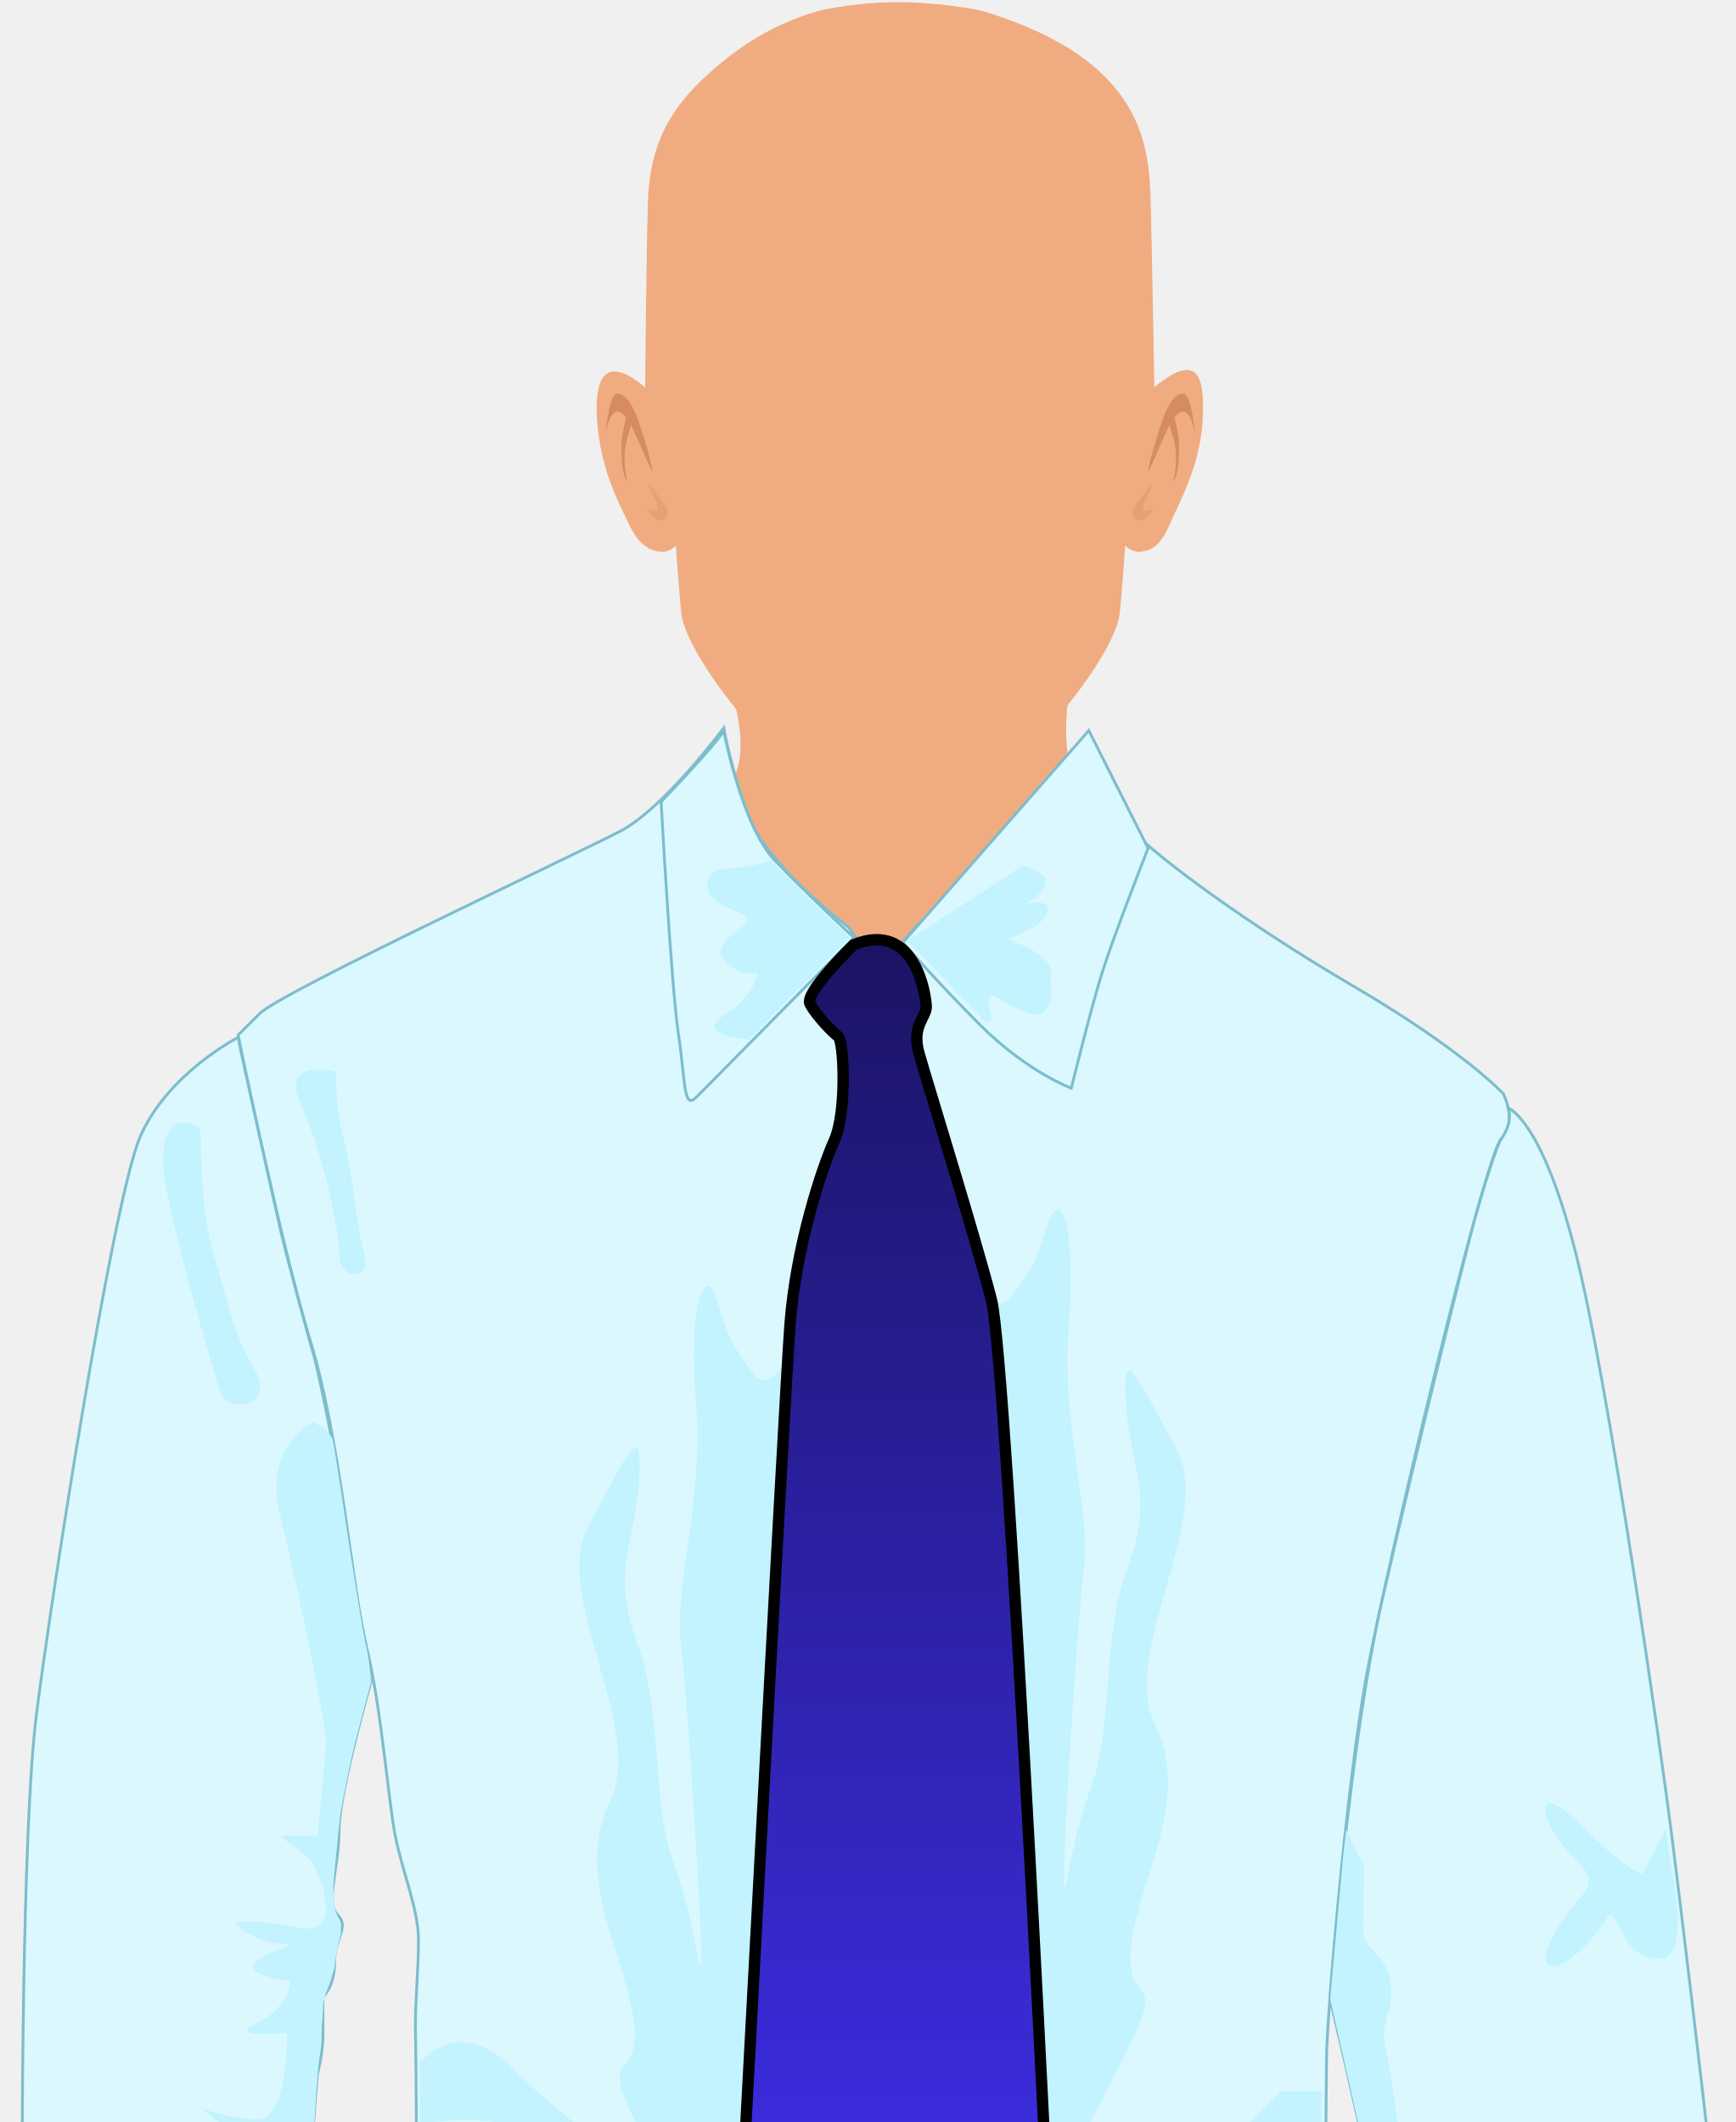
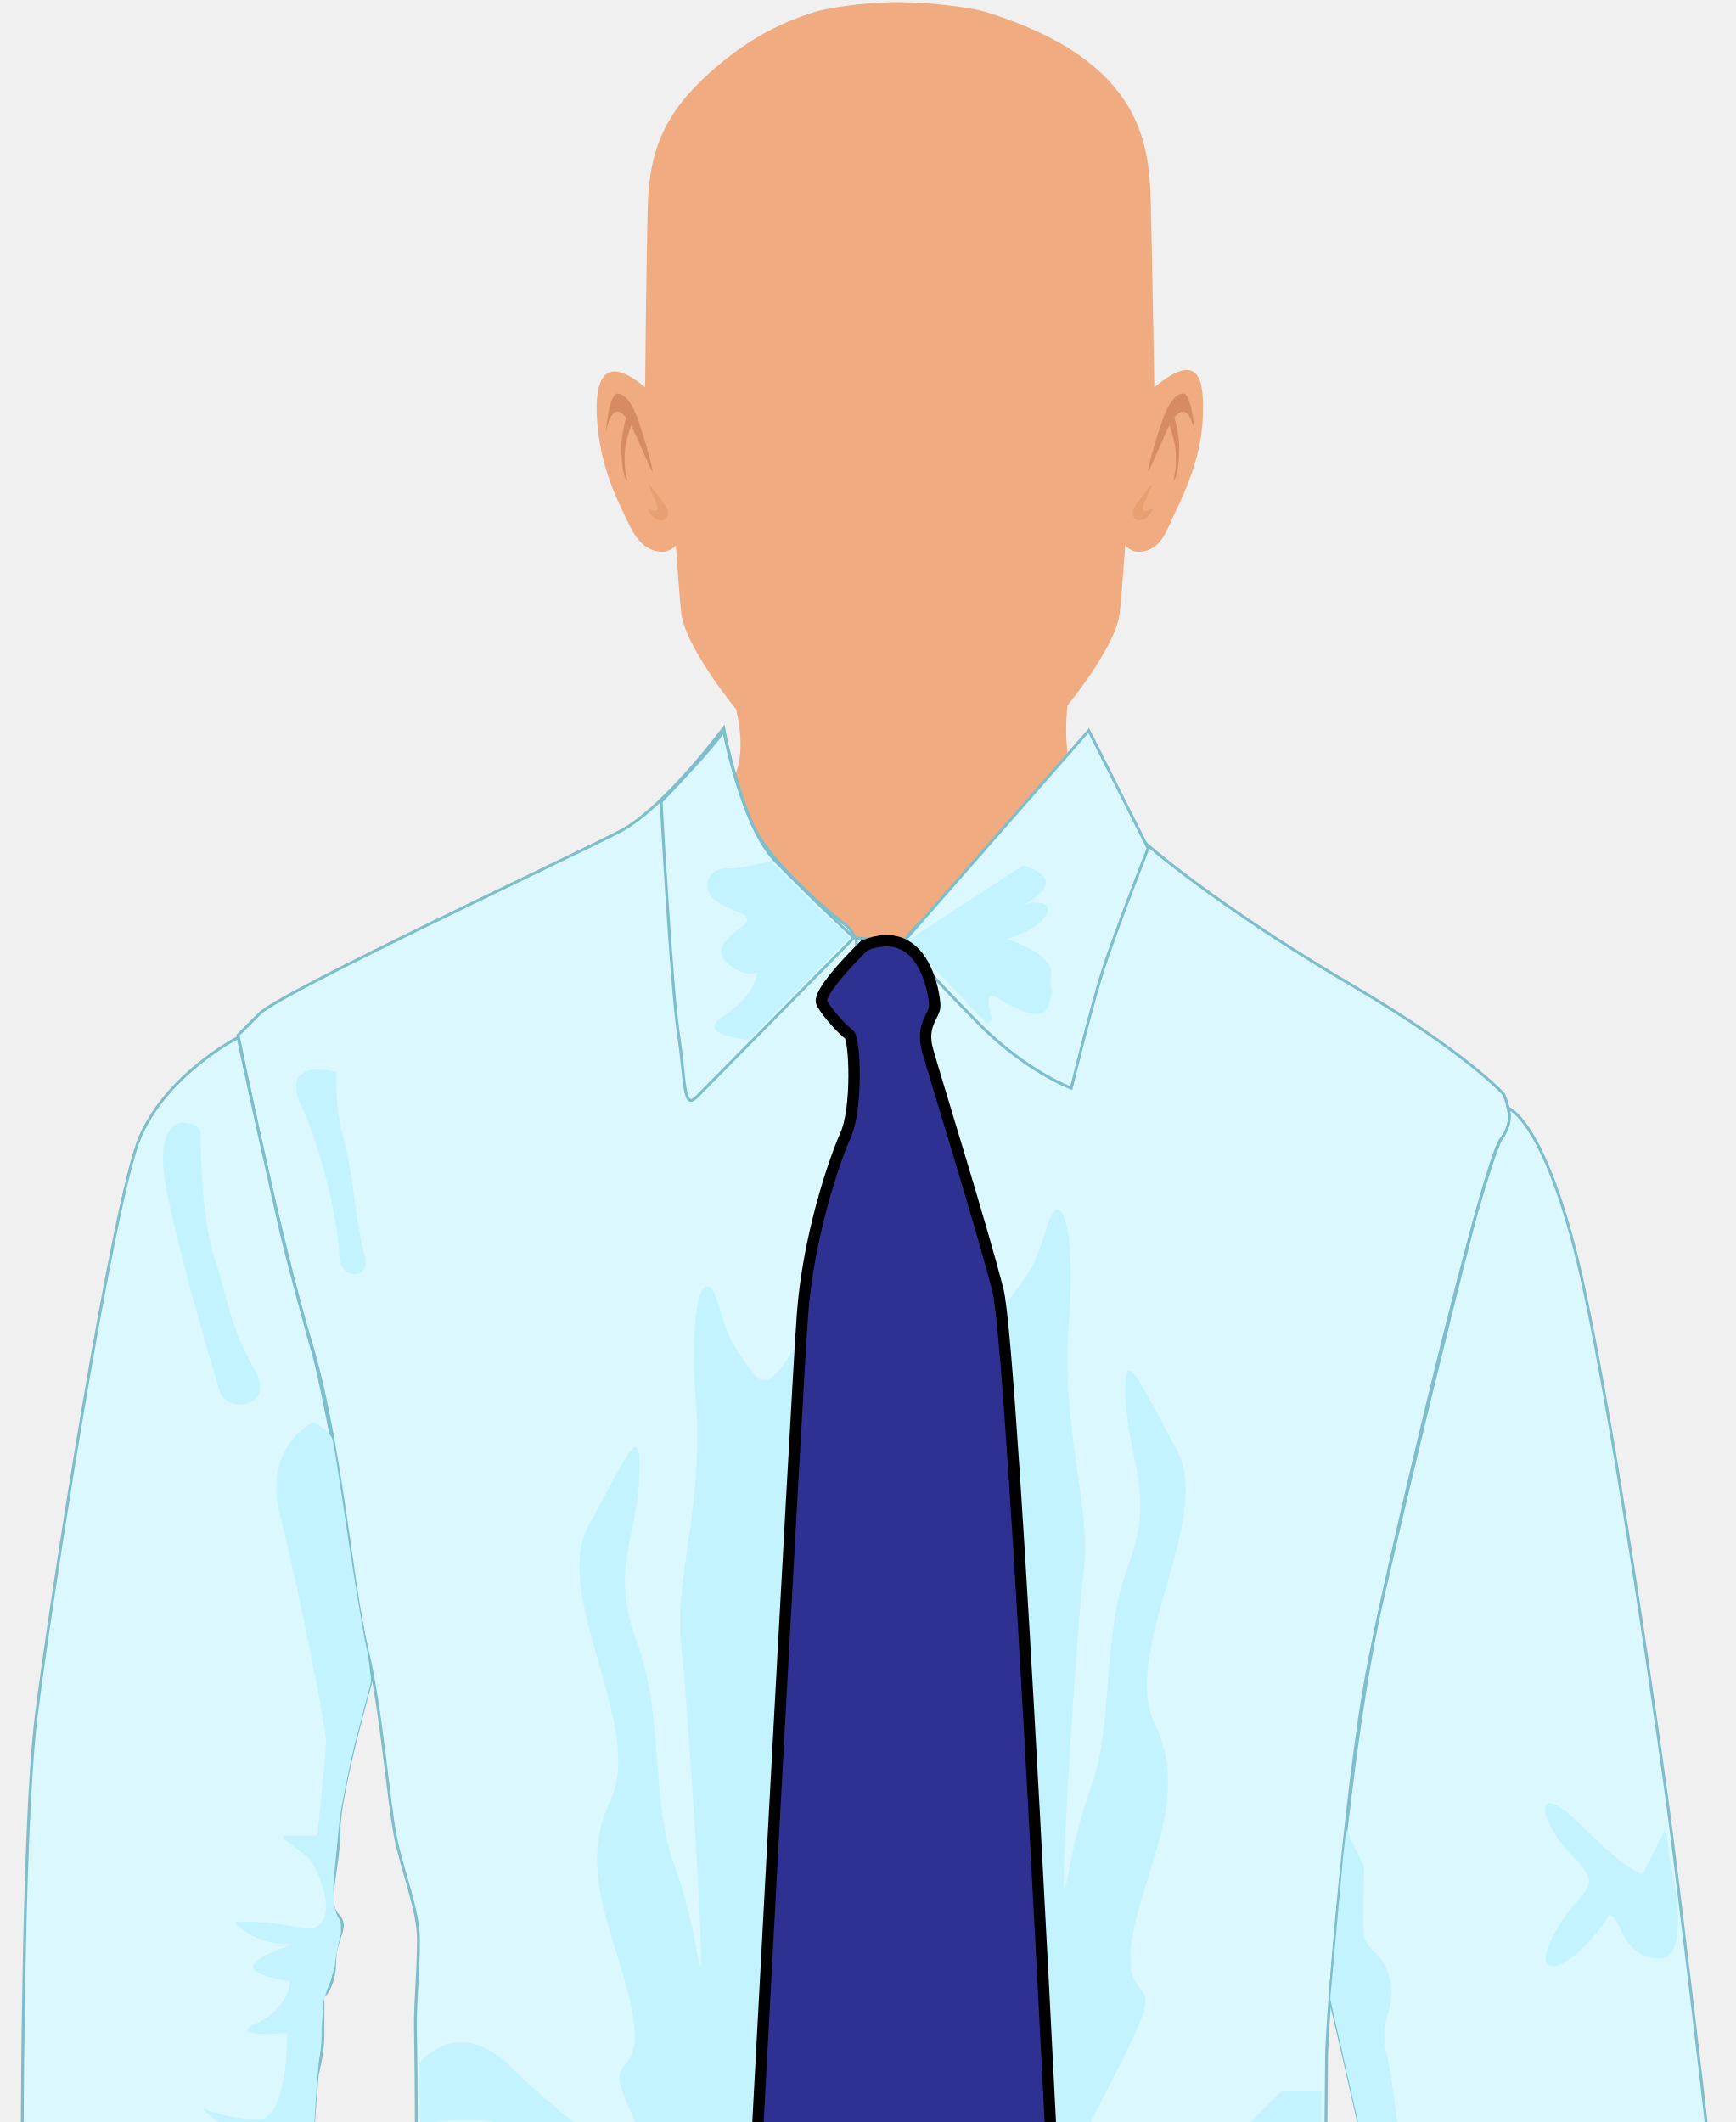
- <svg xmlns="http://www.w3.org/2000/svg" version="1.1" id="Capa_1" x="0px" y="0px" viewBox="0 0 152.79 186.83" style="enable-background:new 0 0 152.79 186.83;" xml:space="preserve">
-   <style type="text/css">
- 	.st0{fill:#F0AC80;}
- 	.st1{fill-rule:evenodd;clip-rule:evenodd;fill:#D68B62;}
- 	.st2{fill-rule:evenodd;clip-rule:evenodd;fill:#E8A073;}
- 	.st3{fill:#BFE9FF;}
- 	.st4{fill:#A8E1FF;}
- 	.st5{fill:#A3DEFF;}
- 	.st6{fill:#B0E3FF;}
- 	.st7{fill:#FF5955;}
- 	.st8{fill:#FF0000;}
- 	.st9{fill:#3A8A00;}
- 	.st10{fill:#417400;}
- 	.st11{fill:#4D4D4D;}
- 	.st12{fill:#333333;}
- 	.st13{fill:#1B1464;}
- 	.st14{fill:#271D91;}
- 	.st15{fill:#B2B2B2;stroke:#B2B2B2;stroke-width:0.25;}
- 	.st16{fill:#8C8C8C;stroke:#5A3D1C;stroke-width:0.25;}
- 	.st17{fill:#A6A6A6;}
- 	.st18{fill:#FFFFFF;stroke:#B2B2B2;stroke-width:0.25;}
- 	.st19{fill:#EBEBEB;}
- 	.st20{stroke:#000000;stroke-width:0.25;}
- 	.st21{fill:#8C8C8C;stroke:#003642;stroke-width:0.25;}
- 	.st22{fill:#7A7A7A;}
- 	.st23{fill:#666666;stroke:#666666;stroke-width:0.25;}
- 	.st24{fill:#141414;}
- 	.st25{fill:#FFFFFF;stroke:#B2B2B2;}
- 	.st26{fill:#EDEDED;}
- 	.st27{fill:#694721;}
- 	.st28{fill:#5A3D1C;}
- 	.st29{fill:#006631;}
- 	.st30{fill:#00592B;}
- 	.st31{fill:#035B73;stroke:#003642;stroke-width:0.25;}
- 	.st32{fill:#02495C;stroke:#003642;stroke-width:0.25;}
- 	.st33{fill:#02495C;}
- 	.st34{fill:#820000;stroke:#730000;}
- 	.st35{fill:#5C0000;stroke:#5A3D1C;stroke-width:0.25;}
- 	.st36{fill:#780000;}
- 	.st37{fill:#006B33;stroke:#003642;stroke-width:0.25;}
- 	.st38{fill:#00592B;stroke:#003642;stroke-width:0.25;}
- 	.st39{fill:#DB8C3D;stroke:#003642;stroke-width:0.25;}
- 	.st40{fill:#C2803D;}
- 	.st41{fill:#DB6D00;stroke:#003642;stroke-width:0.25;}
- 	.st42{fill:#3F3F3F;stroke:#3F3F3F;stroke-width:0.25;}
- 	.st43{stroke:#3F3F3F;stroke-width:0.25;}
- 	.st44{fill:#262626;}
- 	.st45{fill:#5A3D1C;stroke:#003642;stroke-width:0.25;}
- 	.st46{fill:#52361A;}
- 	.st47{fill:#422C15;stroke:#003642;stroke-width:0.25;}
- 	.st48{fill:#FFFFFF;stroke:#E8E8E8;}
- 	.st49{fill:#E3E3E3;}
- 	.st50{fill:#B2B2B2;}
- 	.st51{fill:#FFBF00;}
- 	.st52{fill:#F5B700;}
- 	.st53{fill:#EBAF00;stroke:#D19D00;stroke-width:0.25;}
- 	.st54{fill:#D010B1;}
- 	.st55{fill:#A60D8C;}
- 	.st56{fill:#00A33D;}
- 	.st57{fill:#008033;}
- 	.st58{fill:#00D4FF;}
- 	.st59{fill:#00ABFF;}
- 	.st60{fill:#0A0A0A;stroke:#000000;}
- 	.st61{fill:#666666;stroke:#000000;stroke-width:0.25;}
- 	.st62{stroke:#000000;}
- 	.st63{fill:#00B800;}
- 	.st64{fill:#009C00;}
- 	.st65{fill:#3F3F3F;}
- 	.st66{fill:#73A334;stroke:#8CC63F;stroke-width:0.1;}
- 	.st67{fill:#8CC63F;stroke:#8CC63F;stroke-width:0.1;}
- 	.st68{fill:#545454;}
- 	.st69{fill:#7558A4;}
- 	.st70{fill:#7536D1;}
- 	.st71{fill:#E2BB95;stroke:#D5AF8C;}
- 	.st72{fill:#D5AF8C;}
- 	.st73{fill:#E2BB95;stroke:#D5AF8C;stroke-width:0.5;}
- 	.st74{fill:#9E2231;}
- 	.st75{fill:#B72837;}
- 	.st76{fill:#FFE085;}
- 	.st77{fill:#EBCE7A;}
- 	.st78{fill:url(#SVGID_1_);}
- 	.st79{fill:url(#SVGID_2_);}
- 	.st80{fill:url(#SVGID_3_);}
- 	.st81{fill:#D00204;}
- 	.st82{fill:#D10507;}
- 	.st83{fill:#D3090B;}
- 	.st84{fill:#D40C0E;}
- 	.st85{fill:#D51012;}
- 	.st86{fill:#D71315;}
- 	.st87{fill:#D81718;}
- 	.st88{fill:#D91A1C;}
- 	.st89{fill:#DB1E1F;}
- 	.st90{fill:#DC2122;}
- 	.st91{fill:#DD2526;}
- 	.st92{fill:#DF2829;}
- 	.st93{fill:#E02C2D;}
- 	.st94{fill:#E22F30;}
- 	.st95{fill:#E33333;}
- 	.st96{fill:#E43637;}
- 	.st97{fill:#E63A3A;}
- 	.st98{fill:#E73D3E;}
- 	.st99{fill:#E84141;}
- 	.st100{fill:#EA4444;}
- 	.st101{fill:#EB4848;}
- 	.st102{fill:#EC4B4B;}
- 	.st103{fill:#EE4F4E;}
- 	.st104{fill:#EF5252;}
- 	.st105{fill:#F05655;}
- 	.st106{fill:#F25A59;}
- 	.st107{fill:#F35D5C;}
- 	.st108{fill:#047A04;}
- 	.st109{fill:#57B328;}
- 	.st110{fill:#507F29;}
- 	.st111{fill:#DDBB06;}
- 	.st112{fill:#A80000;}
- 	.st113{fill:#9E0000;}
- 	.st114{fill:#8F0000;stroke:#610000;stroke-width:0.25;}
- 	.st115{fill:#5A3D1C;stroke:#805426;}
- 	.st116{fill:#63421F;}
- 	.st117{fill:#5A3D1C;stroke:#6B4620;}
- 	.st118{fill:url(#SVGID_4_);}
- 	.st119{fill:#171717;stroke:#000000;}
- 	.st120{fill:#212121;}
- 	.st121{fill:url(#SVGID_5_);}
- 	.st122{fill:#3F3F3F;stroke:#3F3F3F;}
- 	.st123{fill:#8C8C8C;stroke:#3F3F3F;}
- 	.st124{fill:#808080;}
- 	.st125{fill:url(#SVGID_6_);}
- 	.st126{fill:none;}
- 	.st127{fill:#D4D4D4;}
- 	.st128{fill:#D4D4D4;stroke:#B8B8B8;stroke-width:0.5;}
- 	.st129{fill:#D4D4D4;stroke:#B8B8B8;stroke-width:0.2;}
- 	.st130{fill:#C7C7C7;}
- 	.st131{fill:#DBF8FF;stroke:#7DBDCC;stroke-width:0.25;}
- 	.st132{fill:#C2F3FF;}
- 	.st133{fill:#F2F2F2;}
- 	.st134{fill:url(#SVGID_7_);stroke:#000000;}
- 	.st135{fill:#42210B;stroke:#000000;}
- 	.st136{fill:#C69C6D;stroke:#000000;}
- 	.st137{fill:#93278F;stroke:#000000;}
- 	.st138{fill:#589F3E;}
- 	.st139{fill:#4D8F39;}
- 	.st140{fill:#963528;}
- 	.st141{fill:#AC3A2D;}
- 	.st142{fill:#211915;}
- 	.st143{fill:#444242;}
- 	.st144{fill:#1A1A1A;}
- 	.st145{fill:#FFFFFF;}
- 	.st146{fill:#2E2E2E;}
- 	.st147{fill:#363636;}
- 	.st148{fill:#666666;}
- 	.st149{fill:#C69C6D;}
- 	.st150{fill:#B38D62;}
- 	.st151{fill:#A67C52;}
- 	.st152{fill:#8C6239;}
- 	.st153{fill:#9E10D2;}
- 	.st154{fill:#8210D2;}
- 	.st155{fill:#6B6B6B;}
- 	.st156{fill:#008C08;}
- 	.st157{fill:#00A308;}
- 	.st158{fill:#EC2024;}
- 	.st159{fill:#E31E26;}
- 	.st160{fill:#BED63A;}
- 	.st161{fill:#EC1C24;}
- 	.st162{fill:#00ADEE;}
- 	.st163{fill:#2E3191;}
- </style>
+ <svg xmlns="http://www.w3.org/2000/svg" version="1.1" id="Capa_1" x="0px" y="0px" viewBox="0 0 152.79 186.83" enable-background="new 0 0 152.79 186.83" xml:space="preserve">
  <g>
    <g>
-       <path class="st0" d="M102.2,80.38c-3.68-1.88-4.46-8.55-5.29-9.07c-5.34-3.32-2.14-12.84-1.75-16.65h-0.98h-30.7H62.5    c0.72,3.99,6.5,14.21-1.49,16.65c-0.65,0.2,3.53,7.94,4.44,11.93c1.37,6.04-10.48,11.02-11.61,11.43    c0.29,0.37-10.83-0.31-6.96,5.46c1.78,2.65,2.61,5.21,4.89,7.41c2.35,2.27,5.04,4.13,7.99,5.41c3.55,1.54,7.35,2.28,11.17,2.52    c2.61,0.16,5.26,0.14,7.89-0.08c2.63,0.22,5.28,0.24,7.89,0.08c3.82-0.23,7.62-0.98,11.17-2.52c2.95-1.28,5.64-3.14,7.99-5.41    c2.28-2.2,3.02-4.76,4.8-7.41c3.88-5.77,1.86,10.15,2.15,9.78C109.48,117.61,105.09,81.85,102.2,80.38z" />
-       <path class="st0" d="M101.62,34.1c0,0-0.19-11.41-0.31-16.03c-0.13-4.99-0.38-12.68-14.64-17.05c-0.8-0.25-4.33-0.84-7.76-0.83    c-3.21,0.01-6.33,0.6-7.08,0.83c-3.78,1.16-6.57,2.9-9.35,5.38c-3.8,3.38-5.33,6.68-5.45,11.67C56.9,22.7,56.79,34.1,56.79,34.1    c-4.37-3.68-4.41,0.8-4.2,3.23c0.29,3.3,1.29,5.77,2.3,7.83c0.67,1.37,1.38,3.34,3.37,3.42c0.75,0.03,1.24-0.55,1.24-0.55    s0.32,4.75,0.49,6.06c0.51,3.9,9.13,14.86,13.98,15.83c1.47,0.29,9.06,0.3,10.43,0.04c4.79-0.93,13.64-11.86,14.16-15.87    c0.17-1.31,0.49-6.06,0.49-6.06s0.49,0.58,1.24,0.55c1.99-0.08,2.47-2.05,3.14-3.42c1.01-2.05,2.38-5.21,2.46-8.53    C105.96,34.25,105.99,30.42,101.62,34.1z" />
+       <g>
+         <path fill="#F0AC80" d="M102.2,80.38c-3.68-1.88-4.46-8.55-5.29-9.07c-5.34-3.32-2.14-12.84-1.75-16.65h-0.98h-30.7H62.5     c0.72,3.99,6.5,14.21-1.49,16.65c-0.65,0.2,3.53,7.94,4.44,11.93c1.37,6.04-10.48,11.02-11.61,11.43     c0.29,0.37-10.83-0.31-6.96,5.46c1.78,2.65,2.61,5.21,4.89,7.41c2.35,2.27,5.04,4.13,7.99,5.41c3.55,1.54,7.35,2.28,11.17,2.52     c2.61,0.16,5.26,0.14,7.89-0.08c2.63,0.22,5.28,0.24,7.89,0.08c3.82-0.23,7.62-0.98,11.17-2.52c2.95-1.28,5.64-3.14,7.99-5.41     c2.28-2.2,3.02-4.76,4.8-7.41c3.88-5.77,1.86,10.15,2.15,9.78C109.48,117.61,105.09,81.85,102.2,80.38z" />
+         <path fill="#F0AC80" d="M101.62,34.1c0,0-0.19-11.41-0.31-16.03c-0.13-4.99-0.38-12.68-14.64-17.05     c-0.8-0.25-4.33-0.84-7.76-0.83c-3.21,0.01-6.33,0.6-7.08,0.83c-3.78,1.16-6.57,2.9-9.35,5.38c-3.8,3.38-5.33,6.68-5.45,11.67     C56.9,22.7,56.79,34.1,56.79,34.1c-4.37-3.68-4.41,0.8-4.2,3.23c0.29,3.3,1.29,5.77,2.3,7.83c0.67,1.37,1.38,3.34,3.37,3.42     c0.75,0.03,1.24-0.55,1.24-0.55s0.32,4.75,0.49,6.06c0.51,3.9,9.13,14.86,13.98,15.83c1.47,0.29,9.06,0.3,10.43,0.04     c4.79-0.93,13.64-11.86,14.16-15.87c0.17-1.31,0.49-6.06,0.49-6.06s0.49,0.58,1.24,0.55c1.99-0.08,2.47-2.05,3.14-3.42     c1.01-2.05,2.38-5.21,2.46-8.53C105.96,34.25,105.99,30.42,101.62,34.1z" />
+         <g>
+           <g>
+             <path fill-rule="evenodd" clip-rule="evenodd" fill="#D68B62" d="M57.44,41.5c0.11-0.01-0.87-3.58-1.45-5       c-0.63-1.54-1.27-1.87-1.66-1.85c-0.74,0.04-1,3.47-1,3.47s0.54-3.68,2.2-0.72C55.99,38.23,57.31,41.51,57.44,41.5z" />
+             <path fill-rule="evenodd" clip-rule="evenodd" fill="#D68B62" d="M54.84,38.02c0.05-0.24,0.3-1.65,0.5-1.66       c0.24-0.01,0.24,1.01,0.19,1.17c-0.16,0.5-0.32,1-0.43,1.54c-0.11,0.56-0.12,1.1-0.11,1.68c0.01,0.51,0.12,1.11,0.22,1.6       c-0.39-0.38-0.49-1.9-0.5-2.47C54.69,38.9,54.74,38.58,54.84,38.02z" />
+             <path fill-rule="evenodd" clip-rule="evenodd" fill="#E8A073" d="M57.81,44.37c-0.03-0.09-0.56-1.27-0.6-1.36       c-0.38-0.87,0.43,0.25,0.51,0.35c0.4,0.56,0.69,0.87,0.97,1.35c0.24,0.41,0.12,1.04-0.43,1.1c-0.46,0.05-1.04-0.39-1.23-1.04       C56.99,44.69,58.22,45.5,57.81,44.37z" />
+           </g>
+           <g>
+             <path fill-rule="evenodd" clip-rule="evenodd" fill="#D68B62" d="M101.07,41.5c-0.11-0.01,0.87-3.58,1.45-5       c0.63-1.54,1.27-1.88,1.66-1.85c0.74,0.04,1,3.47,1,3.47s-0.54-3.68-2.2-0.73C102.52,38.23,101.2,41.51,101.07,41.5z" />
+             <path fill-rule="evenodd" clip-rule="evenodd" fill="#D68B62" d="M103.67,38.02c-0.05-0.24-0.3-1.65-0.5-1.66       c-0.24-0.01-0.24,1.01-0.19,1.17c0.16,0.5,0.32,1,0.43,1.54c0.11,0.56,0.12,1.1,0.11,1.68c-0.01,0.51-0.12,1.11-0.22,1.6       c0.39-0.38,0.49-1.9,0.5-2.47C103.82,38.9,103.77,38.58,103.67,38.02z" />
+             <path fill-rule="evenodd" clip-rule="evenodd" fill="#E8A073" d="M100.7,44.37c0.03-0.09,0.56-1.27,0.6-1.36       c0.38-0.87-0.43,0.25-0.51,0.35c-0.4,0.56-0.69,0.87-0.97,1.35c-0.24,0.41-0.12,1.04,0.43,1.1c0.46,0.05,1.04-0.39,1.24-1.04       C101.52,44.69,100.29,45.5,100.7,44.37z" />
+           </g>
+         </g>
+       </g>
      <g>
        <g>
-           <path class="st1" d="M57.44,41.5c0.11-0.01-0.87-3.58-1.45-5c-0.63-1.54-1.27-1.87-1.66-1.85c-0.74,0.04-1,3.47-1,3.47      s0.54-3.68,2.2-0.72C55.99,38.23,57.31,41.51,57.44,41.5z" />
-           <path class="st1" d="M54.84,38.02c0.05-0.24,0.3-1.65,0.5-1.66c0.24-0.01,0.24,1.01,0.19,1.17c-0.16,0.5-0.32,1-0.43,1.54      c-0.11,0.56-0.12,1.1-0.11,1.68c0.01,0.51,0.12,1.11,0.22,1.6c-0.39-0.38-0.49-1.9-0.5-2.47C54.69,38.9,54.74,38.58,54.84,38.02      z" />
-           <path class="st2" d="M57.81,44.37c-0.03-0.09-0.56-1.27-0.6-1.36c-0.38-0.87,0.43,0.25,0.51,0.35c0.4,0.56,0.69,0.87,0.97,1.35      c0.24,0.41,0.12,1.04-0.43,1.1c-0.46,0.05-1.04-0.39-1.23-1.04C56.99,44.69,58.22,45.5,57.81,44.37z" />
-         </g>
-         <g>
-           <path class="st1" d="M101.07,41.5c-0.11-0.01,0.87-3.58,1.45-5c0.63-1.54,1.27-1.88,1.66-1.85c0.74,0.04,1,3.47,1,3.47      s-0.54-3.68-2.2-0.73C102.52,38.23,101.2,41.51,101.07,41.5z" />
-           <path class="st1" d="M103.67,38.02c-0.05-0.24-0.3-1.65-0.5-1.66c-0.24-0.01-0.24,1.01-0.19,1.17c0.16,0.5,0.32,1,0.43,1.54      c0.11,0.56,0.12,1.1,0.11,1.68c-0.01,0.51-0.12,1.11-0.22,1.6c0.39-0.38,0.49-1.9,0.5-2.47      C103.82,38.9,103.77,38.58,103.67,38.02z" />
-           <path class="st2" d="M100.7,44.37c0.03-0.09,0.56-1.27,0.6-1.36c0.38-0.87-0.43,0.25-0.51,0.35c-0.4,0.56-0.69,0.87-0.97,1.35      c-0.24,0.41-0.12,1.04,0.43,1.1c0.46,0.05,1.04-0.39,1.24-1.04C101.52,44.69,100.29,45.5,100.7,44.37z" />
+           <path fill="#DBF8FF" stroke="#7DBDCC" stroke-width="0.25" d="M63.71,64.1c0,0-5.19,6.98-9.01,9.03      c-3.8,2.01-29.92,14.2-31.83,16.1c-1.91,1.9-1.91,1.9-1.91,1.9s3.69,18.14,6.35,26.9c2.68,8.75,3.7,21.95,4.96,27.02      c1.27,5.06,1.91,13.44,2.53,16.6c0.63,3.18,2.04,6.48,2.04,9.14c0,2.67-0.27,5.2-0.27,7.48c0,2.28,0.53,21.3-1.14,29.94      c-1.63,8.63-4.82,32.87-2.54,35.12c2.29,2.31,14.22,8.76,23.86,10.68c9.64,1.88,19.02,1.38,19.02,1.38v-15.98      c0,0,1.67-152.23,0.65-154.63c-1.02-2.42-1.78-3.18-1.78-3.18s-6.99-5.32-8.63-9.5C64.37,67.9,63.71,64.1,63.71,64.1z" />
+           <path fill="#DBF8FF" stroke="#7DBDCC" stroke-width="0.25" d="M121.85,238.22c0,0-1.53-16.06-3.54-24.36      c-2.05-8.28-1.53-29.42-1.53-32.64c0-3.2,1.69-23.68,3.54-33.82c1.89-10.14,10.4-45.75,11.87-47.19c1.43-1.44,0.16-3.9,0.16-3.9      s-3.38-3.72-13.18-9.47c-9.83-5.75-17.11-11.34-18.96-13.2c-1.87-1.86-4.67-8.85-4.67-8.85s-11.18,14.5-13.38,15.61      C79.99,81.5,78.25,85,78.25,85l4.13,168.71c0,0,19.51-3.82,26.64-6.61C116.12,244.3,121.85,238.22,121.85,238.22z" />
+           <polygon fill="#DBF8FF" stroke="#7DBDCC" stroke-width="0.25" points="82.37,255.73 75.76,255.61 75.39,82.58 79.49,82.98           " />
+           <path fill="#DBF8FF" stroke="#7DBDCC" stroke-width="0.25" d="M95.85,64.32L79.49,82.98c0,0,2.68,3.14,6.79,7.26      c4.12,4.12,8.03,5.57,8.03,5.57s1.77-7.23,2.79-10.41c1.01-3.16,3.97-10.72,3.97-10.72L95.85,64.32z" />
+           <path fill="#DBF8FF" stroke="#7DBDCC" stroke-width="0.25" d="M63.71,64.32c0,0,1.57,8.4,4.54,11.48      c2.97,3.08,6.92,6.76,6.92,6.76S62.49,95.42,61.31,96.6c-1.18,1.17-0.95-1.4-1.59-5.59c-0.63-4.2-1.52-20.42-1.52-20.42      S63.27,65.32,63.71,64.32z" />
+           <path fill="#DBF8FF" stroke="#7DBDCC" stroke-width="0.25" d="M20.96,91.34c0,0-6.19,3.16-8.62,8.74      c-2.4,5.58-7.86,40.72-9.15,51c-1.26,10.28-1.26,38.68-1.26,46.54c0,7.88,1.67,23.98,2.8,26.41c1.14,2.39,1.76,3.04,1.76,3.04      l19.54-4.06c0,0,0.76-18.03,0.76-22.2c0-4.2,1.14-18.14,1.14-18.14s0.5-1.9,0.5-3.42c0-1.52,0-3.43,0-3.43s1.03-0.89,1.03-3.06      c0-2.14,1.34-3.09,0.25-4.18c-1.08-1.08,0.14-4.18,0.14-7.48c0-3.3,2.92-13.44,2.92-13.44s-1.26-6.24-1.48-7.7      c-0.22-1.47-1.42-9.71-1.55-10.54c-0.16-0.84-1.63-8.39-2.07-9.91c-0.44-1.5-2.32-8.42-2.91-10.94      C24.18,106.08,21.18,92.56,20.96,91.34z" />
+           <path fill="#DBF8FF" stroke="#7DBDCC" stroke-width="0.25" d="M132.77,97.56c0,0,2.86,0.88,5.83,12.3      c2.98,11.41,7.8,45.59,8.55,51.57c0.77,6.02,2.87,23.62,3.31,27.84c0.41,4.22,0.6,31.21,0.07,36.02      c-0.52,4.82,0.34,11.08-0.94,12.34c-1.25,1.28-2.44,1.28-2.44,1.28s-10.66-2.54-15.06-2.54c-4.4,0-6.84-1.52-6.84-1.52      s0.32-6.11-0.44-9.56c-0.74-3.46-3.28-25.72-3.28-28.24c0-2.54-4.44-21.06-4.44-21.06s1.6-22.1,4.6-35.16      c2.98-13.09,7.49-31.2,8.24-33.86c0.76-2.65,1.84-6.21,2.27-6.75C132.59,99.66,133.12,98.64,132.77,97.56z" />
+           <path fill="#C2F3FF" d="M74.51,255.63c0,0-13.9-7.33-15.42-7.7c-1.53-0.39-1.41,1.72,1.58,3.3c3,1.58,4.49,4.22,4.49,4.22      s-12.08-1.45-13.54-2.27c-1.48-0.81-4.47-1.44-4.09-3.91c0.38-2.48,1.26-7.24,0.44-10.54c-0.82-3.31-4.62-6.17-0.38-8.24      c4.25-2.08,3.12-3.48,2.11-3.48c-1.02,0-7.05-1.78-4.52-2.48c2.56-0.71,7.82,0.63,8.14,0.31c0.33-0.31,4.68,1.58,2.35-2.34      c-2.35-3.94-7.43,0.25-5.64-7.36c1.77-7.62,3.1-7.94,4.88-11.48c1.78-3.56-1.41-2.73-2.35-5.34c-0.95-2.58,4.32,2.09,7.18,3.47      c2.87,1.42,3.99,1.08,1.9-3.59c-2.09-4.71-4.88-9.2-6.6-13.39c-1.7-4.21,1.66-1.58,0.65-7.54c-1.03-5.96-5.09-12.32-1.96-18.72      c3.1-6.4-5.26-18.14-1.91-24.24c3.35-6.08,4.75-9.71,4.45-4.11c-0.31,5.56-2.54,8.11-0.2,14.39c2.33,6.27,1.26,13.84,3.16,19.24      c1.93,5.36,1.99,8.17,2.42,9.24c0.44,1.08-1.08-23.02-1.69-28.29c-0.67-5.26,2.01-12.29,1.31-21.37      c-0.71-9.06,0.81-12.11,1.84-8.94c1.03,3.19,1.03,3.62,3.3,6.54c2.28,2.9,5.24-7.64,6.53-6.34c1.3,1.29,2.33,6.84,2.32,12.6      c-0.01,5.74,0.41,35.18-0.14,41.42c-0.58,6.26-0.12,27.75-0.14,34.26c-0.02,6.53-0.06,25.02-0.1,27.56      C74.83,233.07,74.99,255.13,74.51,255.63z" />
+           <path fill="#C2F3FF" d="M84.1,252.13c0,0,10.64-10.56,12.17-10.94c1.51-0.39,1.4,1.7-1.59,3.3c-2.98,1.58-4.47,4.2-4.47,4.2      s12.06-1.45,13.54-2.25c1.45-0.8,4.46-1.45,4.06-3.93c-0.38-2.48-1.26-7.25-0.44-10.52c0.85-3.31,4.64-6.16,0.38-8.24      c-4.24-2.1-3.1-3.5-2.1-3.5c1.02,0,7.04-1.79,4.52-2.47c-2.54-0.73-7.81,0.61-8.12,0.3c-0.33-0.3-4.7,1.58-2.36-2.35      c2.36-3.92,7.42,0.25,5.66-7.36c-1.8-7.6-3.12-7.92-4.9-11.48c-1.77-3.54,1.39-2.72,2.35-5.32c0.97-2.6-4.31,2.08-7.17,3.49      c-2.86,1.39-4,1.08-1.88-3.63c2.08-4.68,4.86-9.18,6.59-13.38c1.72-4.18-1.65-1.58-0.65-7.53c1.02-5.96,5.08-12.31,1.98-18.71      c-3.12-6.42,5.27-18.16,1.88-24.24c-3.33-6.08-4.75-9.7-4.43-4.12c0.33,5.59,2.55,8.12,0.2,14.4      c-2.36,6.28-1.28,13.82-3.18,19.22c-1.91,5.38-1.99,8.19-2.41,9.24c-0.46,1.08,1.05-23.02,1.7-28.28      c0.63-5.26-2.04-12.3-1.34-21.36c0.69-9.08-0.82-12.12-1.82-8.96c-1.05,3.18-1.05,3.62-3.32,6.54      c-2.28,2.92-5.22-7.64-6.52-6.34c-1.3,1.3-2.34,6.86-2.32,12.6c0.02,5.76,2.48,100.13,2.5,102.66      C82.67,225.73,83.63,251.62,84.1,252.13z" />
+           <path fill="#C2F3FF" d="M73.75,83.6l-7.8,7.92c0,0-5.02-0.32-2.16-2.16c2.87-1.84,2.87-3.75,2.87-3.75s-1.23,0.56-2.69-0.88      c-1.47-1.45,0.76-2.53,1.65-3.41c0.89-0.9-1.78-1.17-2.8-2.17c-1-1.02-0.62-2.68,1.14-2.68c1.77,0,3.9-0.69,3.9-0.69l4.32,4.31      l1.48,1.39l1.14,1.06L73.75,83.6z" />
+           <path fill="#C2F3FF" d="M90.09,76.18c0,0,2.33,0.7,1.95,1.74c-0.39,1.06-2.16,1.91-2.5,1.91c-0.33,0,3.09-1.06,2.66,0.44      c-0.38,1.5-3.58,2.4-3.58,2.4s4.06,1.27,3.89,3.01c-0.17,1.72,0.34,0.96-0.17,2.75c-0.5,1.78-3,0.37-4.48-0.56      c-1.48-0.93-0.52,1.86-0.52,1.86l-0.46,0.39l-5.19-5.44l-1.84-1.82L90.09,76.18z" />
+           <path fill="#C2F3FF" d="M118.23,163.55l-1.13,12.44l3.5,15.5c0,0,1.1,8.12,1.2,9.07c0.1,0.9,1,9.43,1,9.43l1.12,9.29l0.69,4.87      c0,0,3.38,4.08,4.44,3.03c1.06-1.08-0.41-1.54-2.27-5.52c-1.86-3.98-2.05-6.84-2.05-6.84s5.09,6.93,5.95,6.08      c0.84-0.85-3.74-5.66-4.16-8.3c-0.42-2.61-1.7-10.88-1.7-10.88s3.74,4.8,6.6,6.66c2.88,1.87,1.82,0.82-0.8-1.8      c-2.63-2.64-5.47-6.3-5.47-6.3l-1.84-4.09c0,0,5.67,3.3,8.03,3.9c2.36,0.59-6.52-3.53-7.19-6.16      c-0.68-2.62-1.44-10.51-2.12-13.31c-0.69-2.78,0.84-3.46,0.35-6.24c-0.52-2.8-2.37-2.37-2.37-4.65c0-2.29,0.07-5.41,0.07-5.41      l-1.57-3.22L118.23,163.55z" />
+           <path fill="#C2F3FF" d="M146.98,163.64c0,0,2.11,8.8-0.86,8.8c-2.95,0-3.44-3.01-4.06-3.63c-0.63-0.65-0.33,0.34-2.71,2.69      c-2.37,2.37-4.55,2.37-2.37-1.52c2.19-3.9,4.48-3.57,1.43-6.6c-3.04-3.04-3.6-7.06,0.76-2.69c4.37,4.33,5.43,4.3,5.43,4.3      l2.05-4.05L146.98,163.64z" />
+           <path fill="#C2F3FF" d="M112.79,184.12c0,0-5.06,5.05-6.07,6.06c-1.02,1.02-4.24,5.59-1.02,5.59c3.22,0,10.6-7.39,10.6-7.39      l0.03-4.26H112.79z" />
+           <path fill="#C2F3FF" d="M36.94,181.64c0,0,3.32-4.36,8.08,0.39c4.76,4.76,13.58,10.92,13.58,10.92s-9.58-2.48-11.93-4.83      c-2.36-2.36-9.69-1.14-9.69-1.14L36.94,181.64z" />
+           <path fill="#C2F3FF" d="M29.59,94.38c0,0-5.07-1.4-3.04,3.04c2.03,4.44,3.31,10.93,3.31,13.09c0,2.14,2.91,2.39,2.21-0.09      c-0.71-2.48-1.06-7.54-1.84-10.2C29.47,97.56,29.59,94.38,29.59,94.38z" />
+           <path fill="#C2F3FF" d="M16.02,98.82c0,0-2.66,0-1.26,6.46c1.37,6.49,3.92,14.99,4.56,17.13c0.64,2.16,5.08,1.51,3.05-1.91      c-2.03-3.42-2.41-6.46-3.56-10c-1.14-3.57-1.14-9.66-1.14-10.67C17.66,98.82,16.02,98.82,16.02,98.82z" />
+           <path fill="#C2F3FF" d="M27.57,125.21c0,0-4.45,2.15-2.93,8.12c1.52,5.97,4.06,18.64,4.06,19.92c0,1.27-0.76,8.36-0.76,8.36      s-1.78,0-2.8,0c-1,0,1.02,1.02,2.04,2.02c1.02,1.04,3.18,6.86-0.76,6.11c-3.94-0.77-4.95-0.53-5.59-0.53      c-0.63,0,1.79,1.92,3.94,1.92c2.17,0-1.15,0.5-2.29,1.64c-1.14,1.14,3.06,1.65,3.06,1.65s0,2.3-2.92,3.69      c-2.92,1.38,2.66,0.89,2.66,0.89s0.11,7.6-2.54,7.6c-2.67,0-4.95-1-4.95-1s2.41,2.54,4.95,2.54c2.54,0,2.54,1.41,2.54,1.41      s-6.6,0.12-6.6,1.14c0,1,0,0.76,3.57,0.76c3.53,0,4.12,0.56,4.12,0.56s-0.46,3.77-4.65,6.29c-4.18,2.54-5.44,3.94-5.44,3.94      s4.36,1.46,6.35-0.5c1.96-1.98,2.98-3.01,2.98-3.01s-0.96,7.31-1.72,8.06c-0.76,0.76-8.89,1.14-8.89,2.16      c0,1.03,6.22,1.14,7.49,1.14c1.27,0,4.18-1.4,4.18-3.56c0-2.16,1.07-21,1.18-22.42c0.1-1.43,0.6-6.75,0.6-7.53      c0-0.75,1.03-3.08,1.03-3.54c0-0.46,0.33-2.02,0.5-2.62c0.16-0.61-0.16-1.48-0.38-1.99c-0.22-0.53-0.25-2.17-0.25-2.45      c0-0.26,0.48-5.4,0.65-6.48c0.18-1.08,0.92-4.73,1.22-5.9c0.3-1.2,1.45-5.52,1.45-5.52s-0.18-2.26-0.46-3.24      c-0.24-0.98-1.38-8.2-1.38-8.2s-1.32-9-1.54-9.86C29.06,125.9,27.57,125.21,27.57,125.21z" />
        </g>
      </g>
    </g>
    <g>
-       <g>
-         <path class="st131" d="M63.71,64.1c0,0-5.19,6.98-9.01,9.03c-3.8,2.01-29.92,14.2-31.83,16.1c-1.91,1.9-1.91,1.9-1.91,1.9     s3.69,18.14,6.35,26.9c2.68,8.75,3.7,21.95,4.96,27.02c1.27,5.06,1.91,13.44,2.53,16.6c0.63,3.18,2.04,6.48,2.04,9.14     c0,2.67-0.27,5.2-0.27,7.48c0,2.28,0.53,21.3-1.14,29.94c-1.63,8.63-4.82,32.87-2.54,35.12c2.29,2.31,14.22,8.76,23.86,10.68     c9.64,1.88,19.02,1.38,19.02,1.38v-15.98c0,0,1.67-152.23,0.65-154.63c-1.02-2.42-1.78-3.18-1.78-3.18s-6.99-5.32-8.63-9.5     C64.37,67.9,63.71,64.1,63.71,64.1z" />
-         <path class="st131" d="M121.85,238.22c0,0-1.53-16.06-3.54-24.36c-2.05-8.28-1.53-29.42-1.53-32.64c0-3.2,1.69-23.68,3.54-33.82     c1.89-10.14,10.4-45.75,11.87-47.19c1.43-1.44,0.16-3.9,0.16-3.9s-3.38-3.72-13.18-9.47c-9.83-5.75-17.11-11.34-18.96-13.2     c-1.87-1.86-4.67-8.85-4.67-8.85s-11.18,14.5-13.38,15.61C79.99,81.5,78.25,85,78.25,85l4.13,168.71c0,0,19.51-3.82,26.64-6.61     C116.12,244.3,121.85,238.22,121.85,238.22z" />
-         <polygon class="st131" points="82.37,255.73 75.76,255.61 75.39,82.58 79.49,82.98    " />
-         <path class="st131" d="M95.85,64.32L79.49,82.98c0,0,2.68,3.14,6.79,7.26c4.12,4.12,8.03,5.57,8.03,5.57s1.77-7.23,2.79-10.41     c1.01-3.16,3.97-10.72,3.97-10.72L95.85,64.32z" />
-         <path class="st131" d="M63.71,64.32c0,0,1.57,8.4,4.54,11.48c2.97,3.08,6.92,6.76,6.92,6.76S62.49,95.42,61.31,96.6     c-1.18,1.17-0.95-1.4-1.59-5.59c-0.63-4.2-1.52-20.42-1.52-20.42S63.27,65.32,63.71,64.32z" />
-         <path class="st131" d="M20.96,91.34c0,0-6.19,3.16-8.62,8.74c-2.4,5.58-7.86,40.72-9.15,51c-1.26,10.28-1.26,38.68-1.26,46.54     c0,7.88,1.67,23.98,2.8,26.41c1.14,2.39,1.76,3.04,1.76,3.04l19.54-4.06c0,0,0.76-18.03,0.76-22.2c0-4.2,1.14-18.14,1.14-18.14     s0.5-1.9,0.5-3.42c0-1.52,0-3.43,0-3.43s1.03-0.89,1.03-3.06c0-2.14,1.34-3.09,0.25-4.18c-1.08-1.08,0.14-4.18,0.14-7.48     c0-3.3,2.92-13.44,2.92-13.44s-1.26-6.24-1.48-7.7c-0.22-1.47-1.42-9.71-1.55-10.54c-0.16-0.84-1.63-8.39-2.07-9.91     c-0.44-1.5-2.32-8.42-2.91-10.94C24.18,106.08,21.18,92.56,20.96,91.34z" />
-         <path class="st131" d="M132.77,97.56c0,0,2.86,0.88,5.83,12.3c2.98,11.41,7.8,45.59,8.55,51.57c0.77,6.02,2.87,23.62,3.31,27.84     c0.41,4.22,0.6,31.21,0.07,36.02c-0.52,4.82,0.34,11.08-0.94,12.34c-1.25,1.28-2.44,1.28-2.44,1.28s-10.66-2.54-15.06-2.54     c-4.4,0-6.84-1.52-6.84-1.52s0.32-6.11-0.44-9.56c-0.74-3.46-3.28-25.72-3.28-28.24c0-2.54-4.44-21.06-4.44-21.06     s1.6-22.1,4.6-35.16c2.98-13.09,7.49-31.2,8.24-33.86c0.76-2.65,1.84-6.21,2.27-6.75C132.59,99.66,133.12,98.64,132.77,97.56z" />
-         <path class="st132" d="M74.51,255.63c0,0-13.9-7.33-15.42-7.7c-1.53-0.39-1.41,1.72,1.58,3.3c3,1.58,4.49,4.22,4.49,4.22     s-12.08-1.45-13.54-2.27c-1.48-0.81-4.47-1.44-4.09-3.91c0.38-2.48,1.26-7.24,0.44-10.54c-0.82-3.31-4.62-6.17-0.38-8.24     c4.25-2.08,3.12-3.48,2.11-3.48c-1.02,0-7.05-1.78-4.52-2.48c2.56-0.71,7.82,0.63,8.14,0.31c0.33-0.31,4.68,1.58,2.35-2.34     c-2.35-3.94-7.43,0.25-5.64-7.36c1.77-7.62,3.1-7.94,4.88-11.48c1.78-3.56-1.41-2.73-2.35-5.34c-0.95-2.58,4.32,2.09,7.18,3.47     c2.87,1.42,3.99,1.08,1.9-3.59c-2.09-4.71-4.88-9.2-6.6-13.39c-1.7-4.21,1.66-1.58,0.65-7.54c-1.03-5.96-5.09-12.32-1.96-18.72     c3.1-6.4-5.26-18.14-1.91-24.24c3.35-6.08,4.75-9.71,4.45-4.11c-0.31,5.56-2.54,8.11-0.2,14.39c2.33,6.27,1.26,13.84,3.16,19.24     c1.93,5.36,1.99,8.17,2.42,9.24c0.44,1.08-1.08-23.02-1.69-28.29c-0.67-5.26,2.01-12.29,1.31-21.37     c-0.71-9.06,0.81-12.11,1.84-8.94c1.03,3.19,1.03,3.62,3.3,6.54c2.28,2.9,5.24-7.64,6.53-6.34c1.3,1.29,2.33,6.84,2.32,12.6     c-0.01,5.74,0.41,35.18-0.14,41.42c-0.58,6.26-0.12,27.75-0.14,34.26c-0.02,6.53-0.06,25.02-0.1,27.56     C74.83,233.07,74.99,255.13,74.51,255.63z" />
-         <path class="st132" d="M84.1,252.13c0,0,10.64-10.56,12.17-10.94c1.51-0.39,1.4,1.7-1.59,3.3c-2.98,1.58-4.47,4.2-4.47,4.2     s12.06-1.45,13.54-2.25c1.45-0.8,4.46-1.45,4.06-3.93c-0.38-2.48-1.26-7.25-0.44-10.52c0.85-3.31,4.64-6.16,0.38-8.24     c-4.24-2.1-3.1-3.5-2.1-3.5c1.02,0,7.04-1.79,4.52-2.47c-2.54-0.73-7.81,0.61-8.12,0.3c-0.33-0.3-4.7,1.58-2.36-2.35     c2.36-3.92,7.42,0.25,5.66-7.36c-1.8-7.6-3.12-7.92-4.9-11.48c-1.77-3.54,1.39-2.72,2.35-5.32c0.97-2.6-4.31,2.08-7.17,3.49     c-2.86,1.39-4,1.08-1.88-3.63c2.08-4.68,4.86-9.18,6.59-13.38c1.72-4.18-1.65-1.58-0.65-7.53c1.02-5.96,5.08-12.31,1.98-18.71     c-3.12-6.42,5.27-18.16,1.88-24.24c-3.33-6.08-4.75-9.7-4.43-4.12c0.33,5.59,2.55,8.12,0.2,14.4     c-2.36,6.28-1.28,13.82-3.18,19.22c-1.91,5.38-1.99,8.19-2.41,9.24c-0.46,1.08,1.05-23.02,1.7-28.28     c0.63-5.26-2.04-12.3-1.34-21.36c0.69-9.08-0.82-12.12-1.82-8.96c-1.05,3.18-1.05,3.62-3.32,6.54c-2.28,2.92-5.22-7.64-6.52-6.34     c-1.3,1.3-2.34,6.86-2.32,12.6c0.02,5.76,2.48,100.13,2.5,102.66C82.67,225.73,83.63,251.62,84.1,252.13z" />
-         <path class="st132" d="M73.75,83.6l-7.8,7.92c0,0-5.02-0.32-2.16-2.16c2.87-1.84,2.87-3.75,2.87-3.75s-1.23,0.56-2.69-0.88     c-1.47-1.45,0.76-2.53,1.65-3.41c0.89-0.9-1.78-1.17-2.8-2.17c-1-1.02-0.62-2.68,1.14-2.68c1.77,0,3.9-0.69,3.9-0.69l4.32,4.31     l1.48,1.39l1.14,1.06L73.75,83.6z" />
-         <path class="st132" d="M90.09,76.18c0,0,2.33,0.7,1.95,1.74c-0.39,1.06-2.16,1.91-2.5,1.91c-0.33,0,3.09-1.06,2.66,0.44     c-0.38,1.5-3.58,2.4-3.58,2.4s4.06,1.27,3.89,3.01c-0.17,1.72,0.34,0.96-0.17,2.75c-0.5,1.78-3,0.37-4.48-0.56     c-1.48-0.93-0.52,1.86-0.52,1.86l-0.46,0.39l-5.19-5.44l-1.84-1.82L90.09,76.18z" />
-         <path class="st132" d="M118.23,163.55l-1.13,12.44l3.5,15.5c0,0,1.1,8.12,1.2,9.07c0.1,0.9,1,9.43,1,9.43l1.12,9.29l0.69,4.87     c0,0,3.38,4.08,4.44,3.03c1.06-1.08-0.41-1.54-2.27-5.52c-1.86-3.98-2.05-6.84-2.05-6.84s5.09,6.93,5.95,6.08     c0.84-0.85-3.74-5.66-4.16-8.3c-0.42-2.61-1.7-10.88-1.7-10.88s3.74,4.8,6.6,6.66c2.88,1.87,1.82,0.82-0.8-1.8     c-2.63-2.64-5.47-6.3-5.47-6.3l-1.84-4.09c0,0,5.67,3.3,8.03,3.9c2.36,0.59-6.52-3.53-7.19-6.16     c-0.68-2.62-1.44-10.51-2.12-13.31c-0.69-2.78,0.84-3.46,0.35-6.24c-0.52-2.8-2.37-2.37-2.37-4.65c0-2.29,0.07-5.41,0.07-5.41     l-1.57-3.22L118.23,163.55z" />
-         <path class="st132" d="M146.98,163.64c0,0,2.11,8.8-0.86,8.8c-2.95,0-3.44-3.01-4.06-3.63c-0.63-0.65-0.33,0.34-2.71,2.69     c-2.37,2.37-4.55,2.37-2.37-1.52c2.19-3.9,4.48-3.57,1.43-6.6c-3.04-3.04-3.6-7.06,0.76-2.69c4.37,4.33,5.43,4.3,5.43,4.3     l2.05-4.05L146.98,163.64z" />
-         <path class="st132" d="M112.79,184.12c0,0-5.06,5.05-6.07,6.06c-1.02,1.02-4.24,5.59-1.02,5.59c3.22,0,10.6-7.39,10.6-7.39     l0.03-4.26H112.79z" />
-         <path class="st132" d="M36.94,181.64c0,0,3.32-4.36,8.08,0.39c4.76,4.76,13.58,10.92,13.58,10.92s-9.58-2.48-11.93-4.83     c-2.36-2.36-9.69-1.14-9.69-1.14L36.94,181.64z" />
-         <path class="st132" d="M29.59,94.38c0,0-5.07-1.4-3.04,3.04c2.03,4.44,3.31,10.93,3.31,13.09c0,2.14,2.91,2.39,2.21-0.09     c-0.71-2.48-1.06-7.54-1.84-10.2C29.47,97.56,29.59,94.38,29.59,94.38z" />
-         <path class="st132" d="M16.02,98.82c0,0-2.66,0-1.26,6.46c1.37,6.49,3.92,14.99,4.56,17.13c0.64,2.16,5.08,1.51,3.05-1.91     c-2.03-3.42-2.41-6.46-3.56-10c-1.14-3.57-1.14-9.66-1.14-10.67C17.66,98.82,16.02,98.82,16.02,98.82z" />
-         <path class="st132" d="M27.57,125.21c0,0-4.45,2.15-2.93,8.12c1.52,5.97,4.06,18.64,4.06,19.92c0,1.27-0.76,8.36-0.76,8.36     s-1.78,0-2.8,0c-1,0,1.02,1.02,2.04,2.02c1.02,1.04,3.18,6.86-0.76,6.11c-3.94-0.77-4.95-0.53-5.59-0.53     c-0.63,0,1.79,1.92,3.94,1.92c2.17,0-1.15,0.5-2.29,1.64c-1.14,1.14,3.06,1.65,3.06,1.65s0,2.3-2.92,3.69     c-2.92,1.38,2.66,0.89,2.66,0.89s0.11,7.6-2.54,7.6c-2.67,0-4.95-1-4.95-1s2.41,2.54,4.95,2.54c2.54,0,2.54,1.41,2.54,1.41     s-6.6,0.12-6.6,1.14c0,1,0,0.76,3.57,0.76c3.53,0,4.12,0.56,4.12,0.56s-0.46,3.77-4.65,6.29c-4.18,2.54-5.44,3.94-5.44,3.94     s4.36,1.46,6.35-0.5c1.96-1.98,2.98-3.01,2.98-3.01s-0.96,7.31-1.72,8.06c-0.76,0.76-8.89,1.14-8.89,2.16     c0,1.03,6.22,1.14,7.49,1.14c1.27,0,4.18-1.4,4.18-3.56c0-2.16,1.07-21,1.18-22.42c0.1-1.43,0.6-6.75,0.6-7.53     c0-0.75,1.03-3.08,1.03-3.54c0-0.46,0.33-2.02,0.5-2.62c0.16-0.61-0.16-1.48-0.38-1.99c-0.22-0.53-0.25-2.17-0.25-2.45     c0-0.26,0.48-5.4,0.65-6.48c0.18-1.08,0.92-4.73,1.22-5.9c0.3-1.2,1.45-5.52,1.45-5.52s-0.18-2.26-0.46-3.24     c-0.24-0.98-1.38-8.2-1.38-8.2s-1.32-9-1.54-9.86C29.06,125.9,27.57,125.21,27.57,125.21z" />
-       </g>
-       <g>
-         <linearGradient id="SVGID_1_" gradientUnits="userSpaceOnUse" x1="78.723" y1="217.327" x2="78.723" y2="82.735">
-           <stop offset="0" style="stop-color:#4433FF" />
-           <stop offset="1" style="stop-color:#1B1464" />
-         </linearGradient>
-         <path style="fill:url(#SVGID_1_);stroke:#000000;" d="M75.15,83.18c0,0-4.37,4.24-3.84,5.21c0.52,0.97,1.95,2.48,2.47,2.86     c0.52,0.4,0.78,6.66-0.32,9.13c-1.11,2.47-3.39,9.32-3.91,16.21c-0.52,6.91-4.83,88.05-4.83,88.05s12.78,11.99,13.56,12.65     c0.78,0.64,10.29-8.87,12.12-10.43c1.83-1.56,2.35-2.35,2.35-2.35s-4.04-84.44-5.47-90.06c-1.44-5.6-5.74-19.42-6.39-21.76     c-0.65-2.35,0.65-3.13,0.65-4.04C81.53,87.74,80.62,80.96,75.15,83.18z" />
-       </g>
+       <path fill="#2E3192" stroke="#000000" d="M76.08,83.25c0,0-4.23,4.11-3.73,5.06c0.51,0.95,1.89,2.4,2.4,2.77    c0.51,0.39,0.76,6.46-0.31,8.86c-1.07,2.4-3.29,9.04-3.79,15.74c-0.51,6.7-4.68,85.4-4.68,85.4s12.39,11.63,13.15,12.26    c0.76,0.63,9.99-8.59,11.76-10.11c1.77-1.52,2.28-2.28,2.28-2.28s-3.92-81.92-5.31-87.36c-1.38-5.43-5.56-18.84-6.19-21.11    c-0.63-2.28,0.63-3.04,0.63-3.93S81.39,81.11,76.08,83.25z" />
    </g>
  </g>
</svg>
